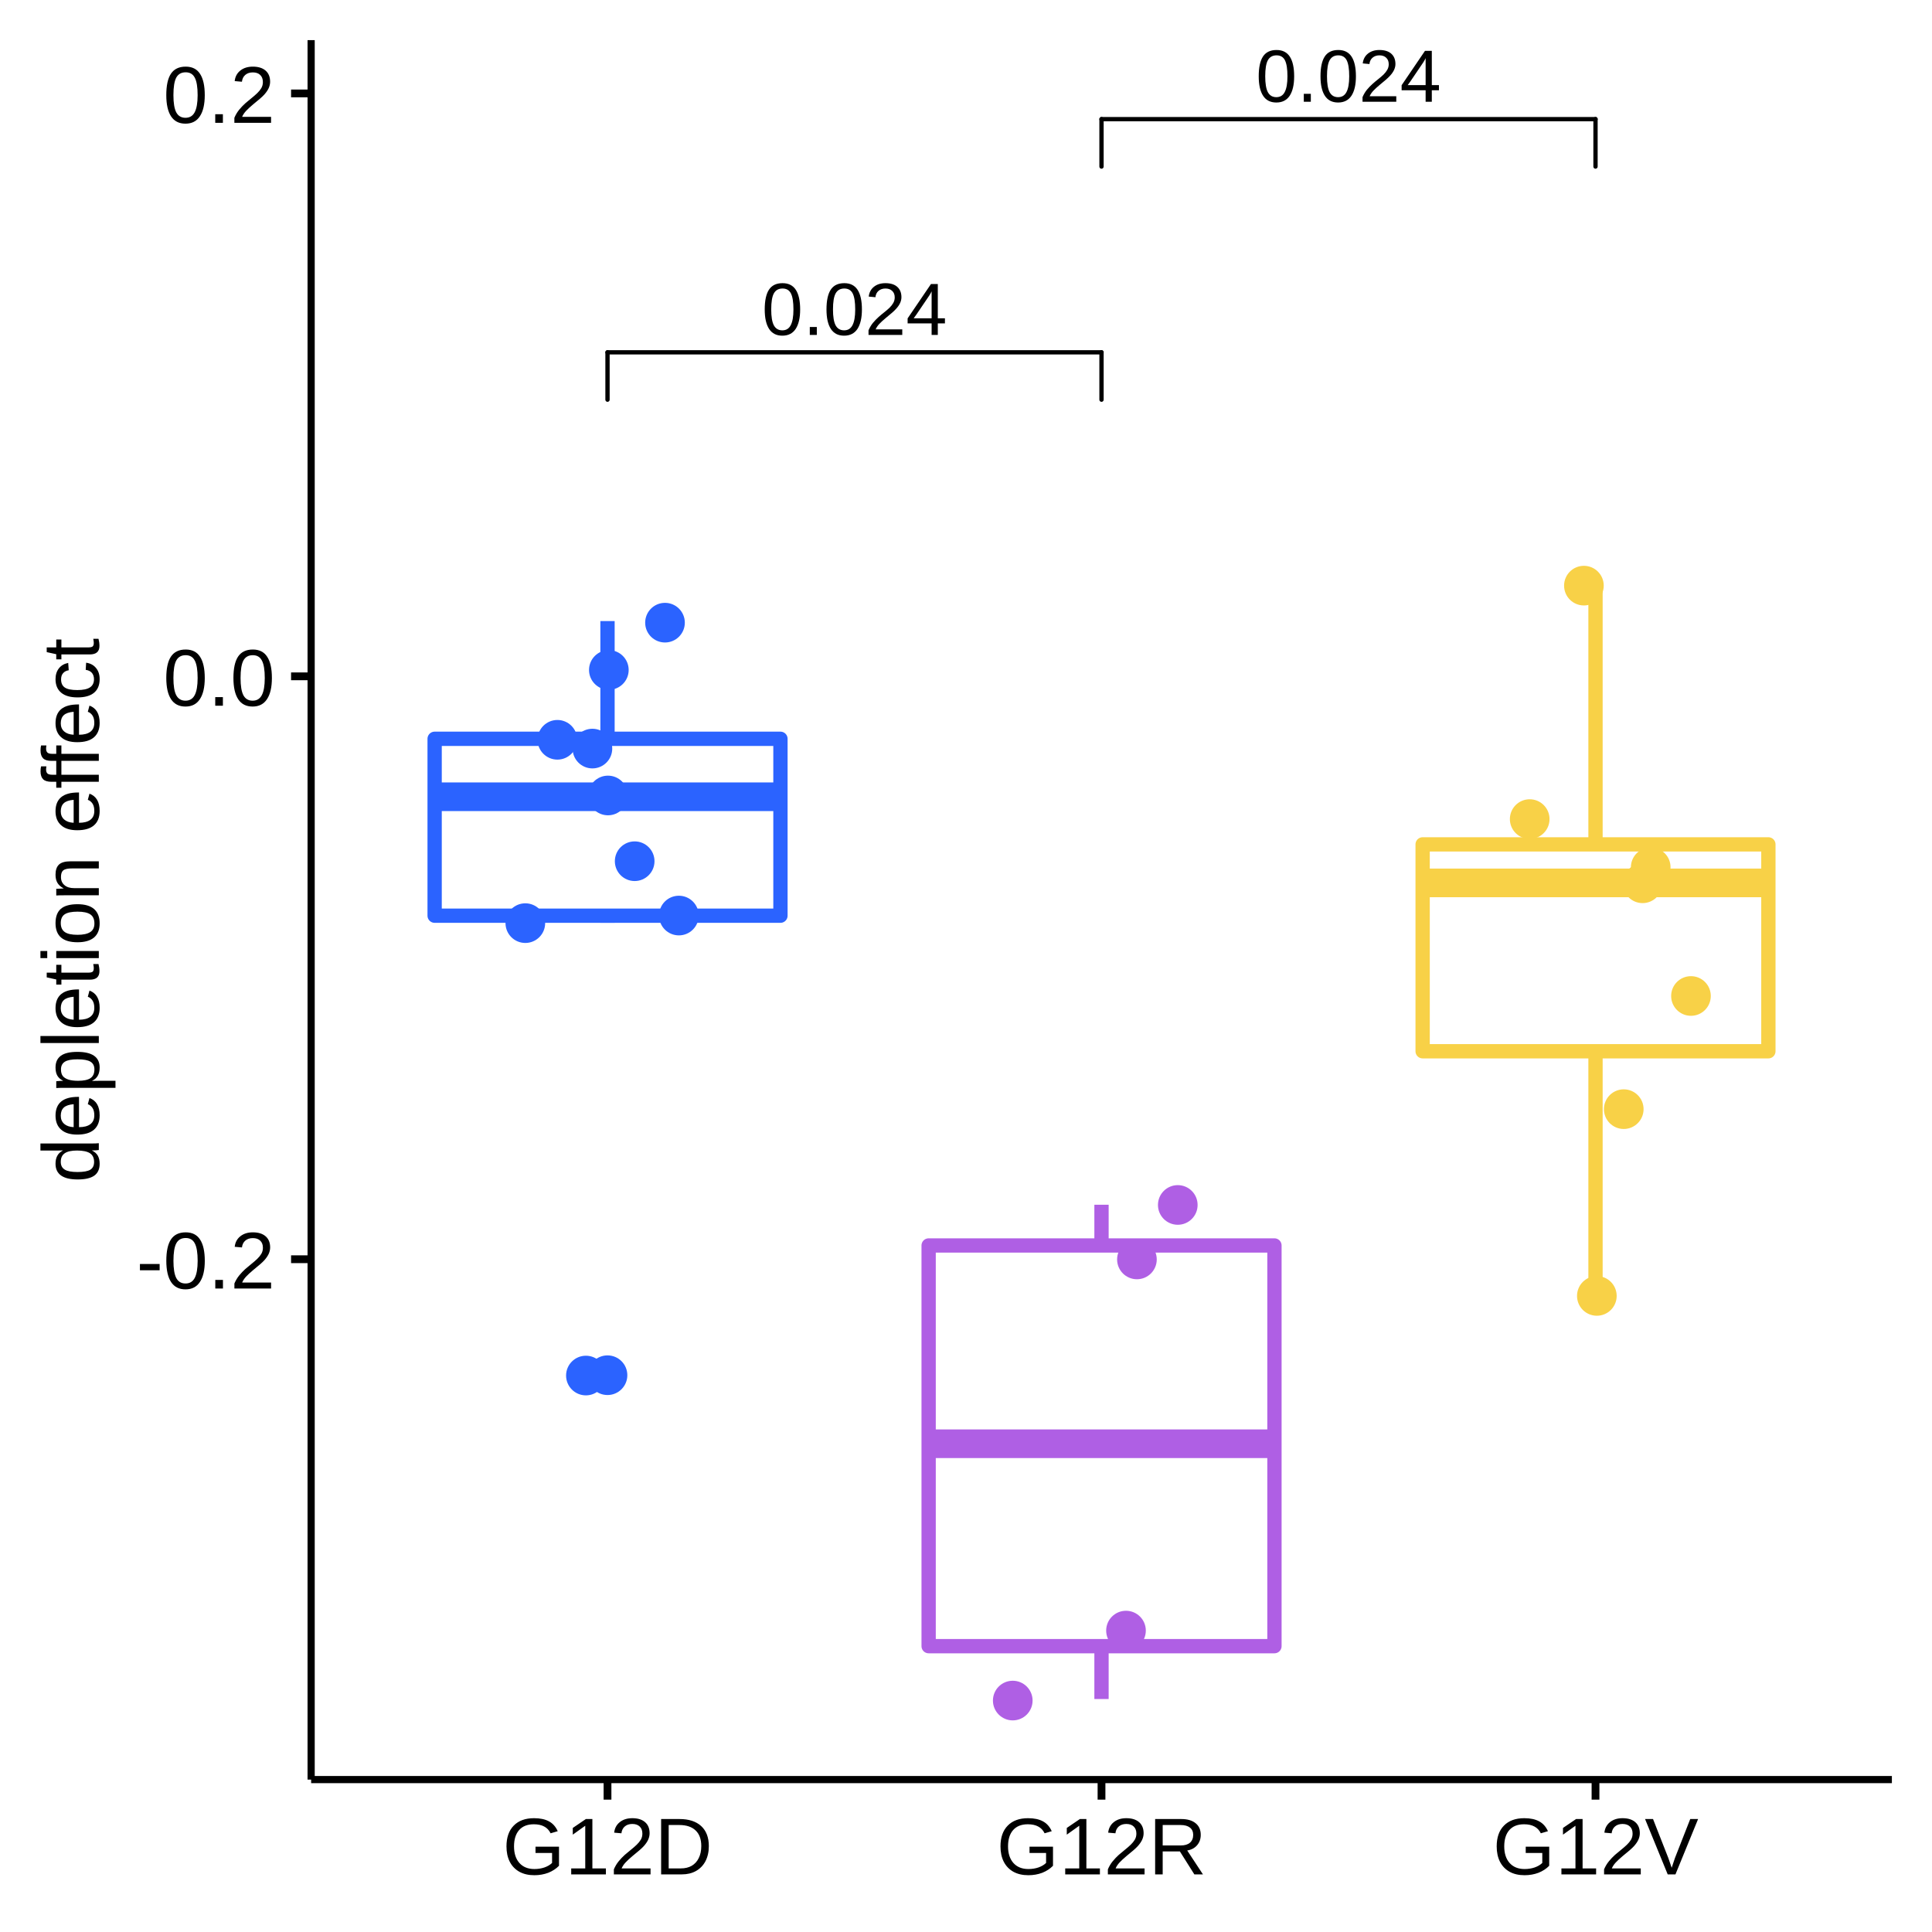
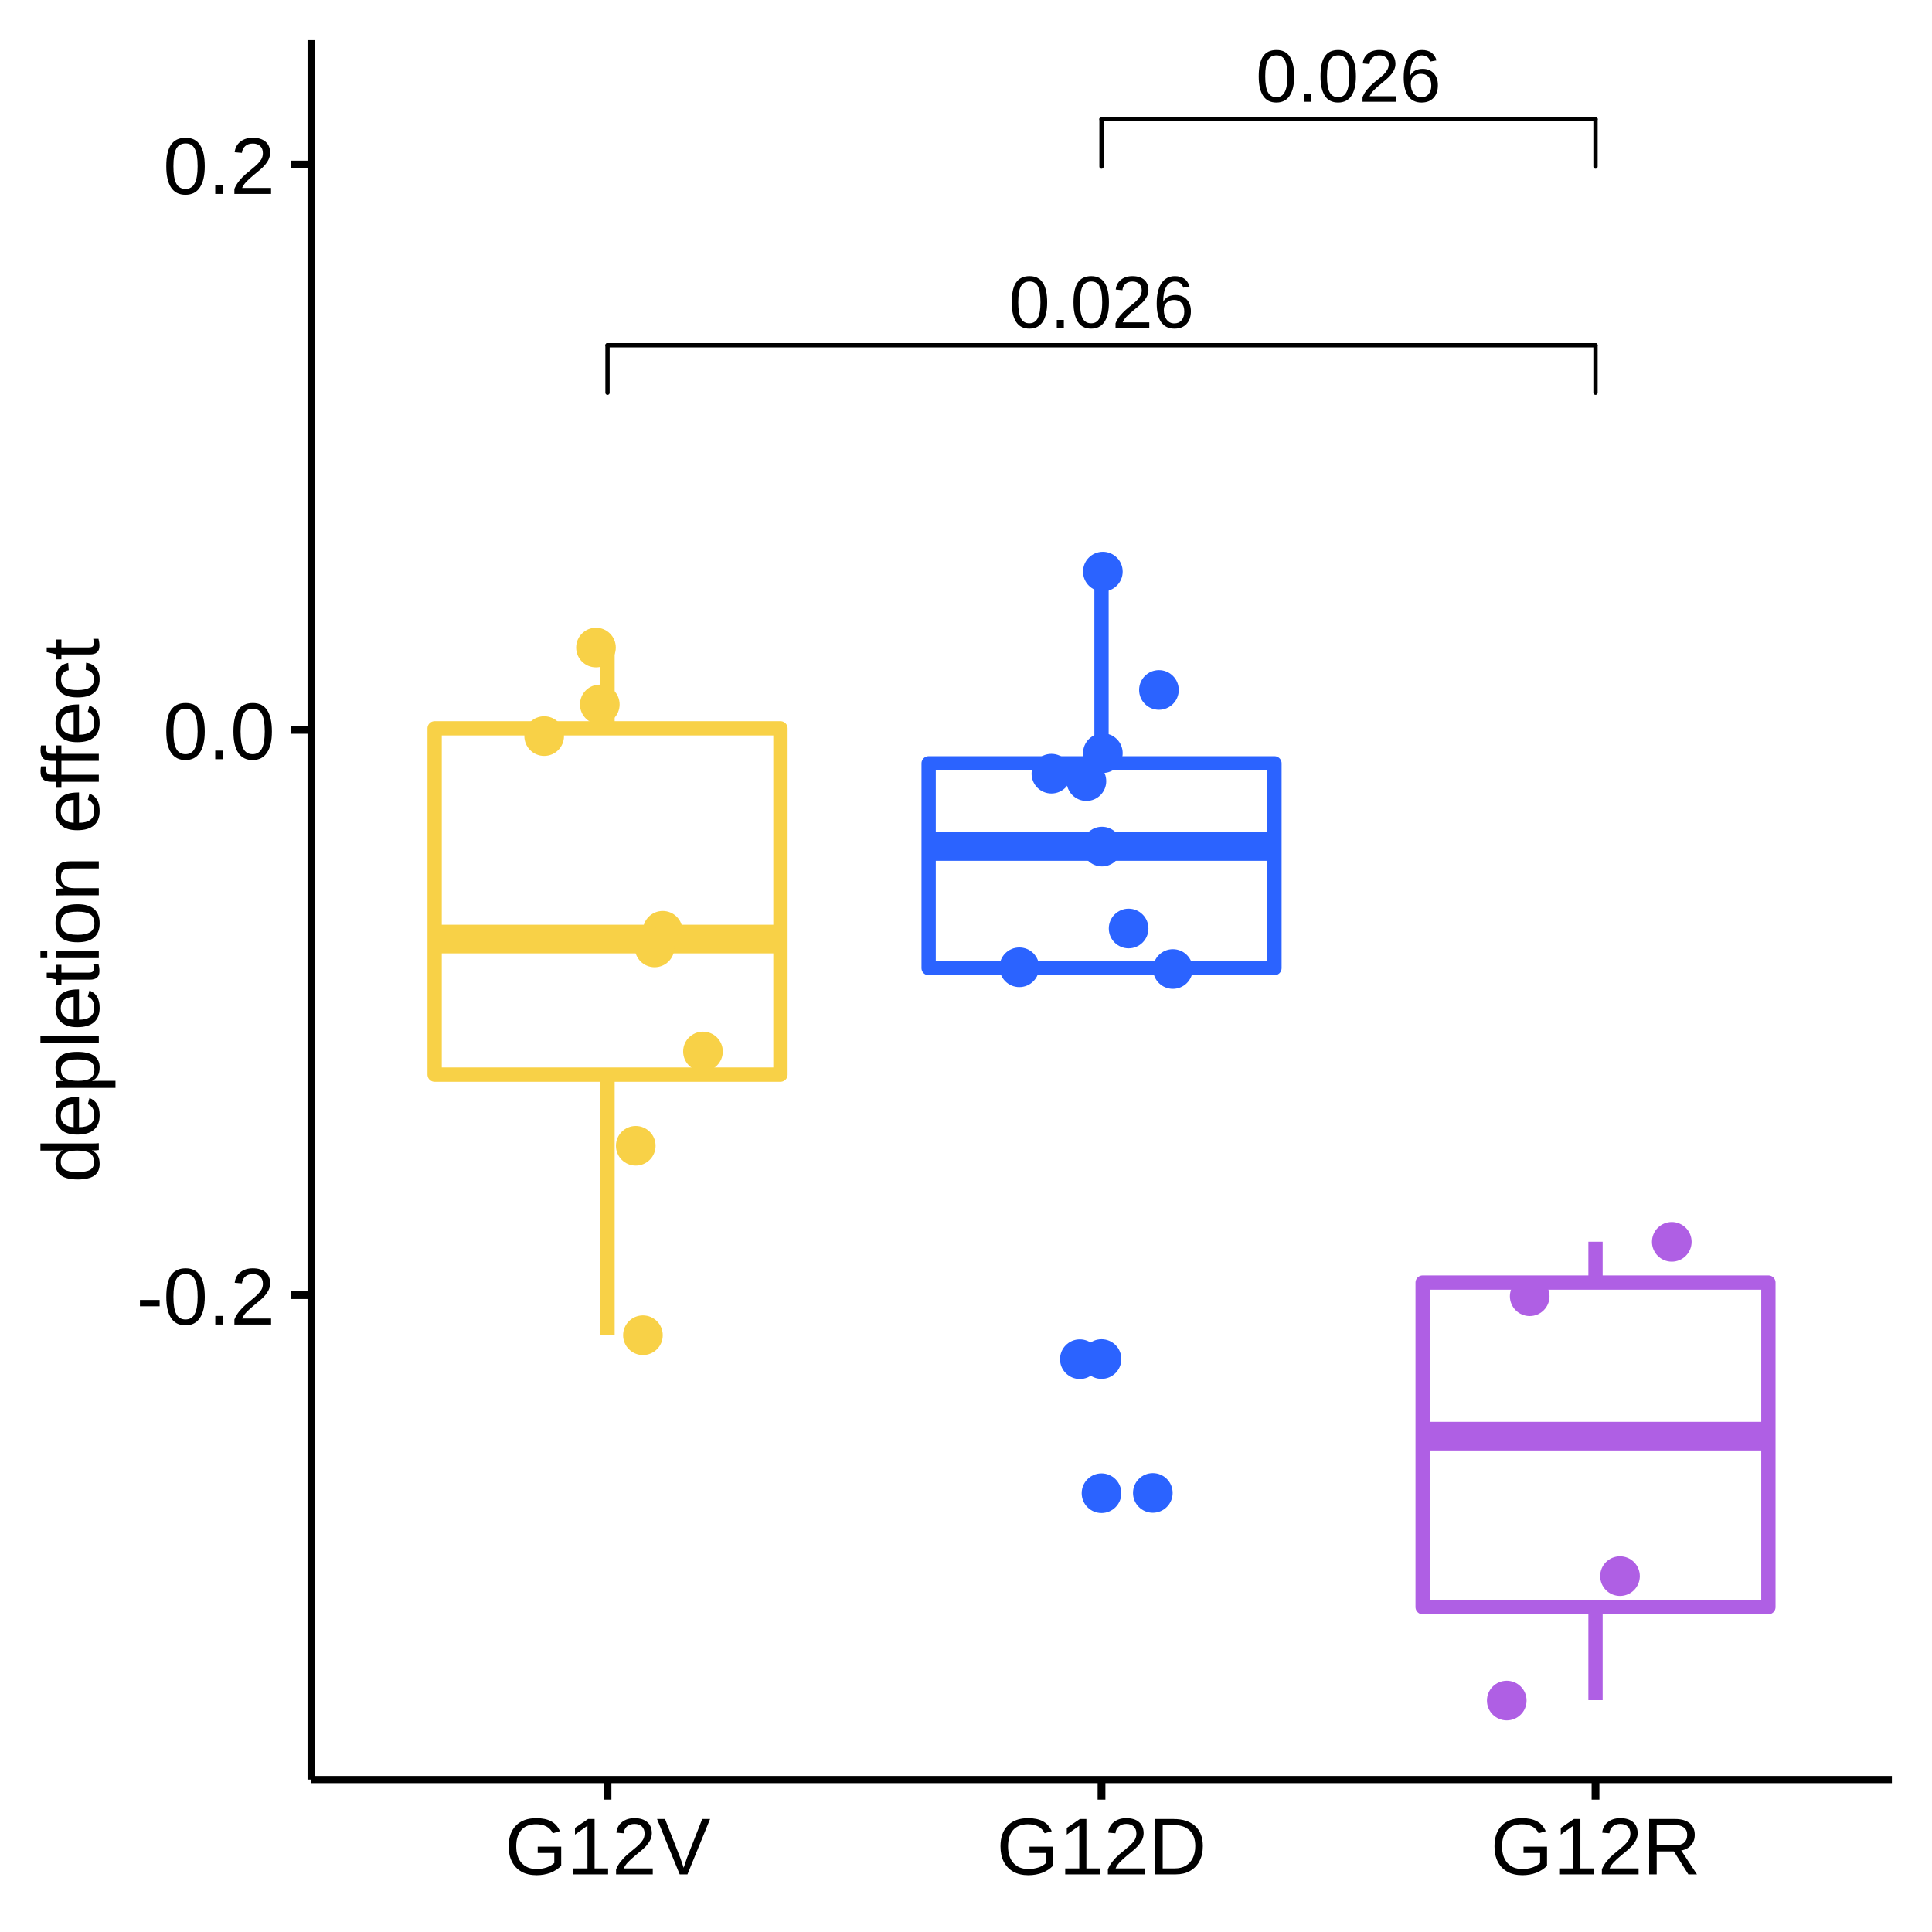
<svg xmlns="http://www.w3.org/2000/svg" viewBox="0 0 288.00 288.00">
  <defs>
    <style type="text/css">
    line, polyline, polygon, path, rect, circle {
      fill: none;
      stroke: #000000;
      stroke-linecap: round;
      stroke-linejoin: round;
      stroke-miterlimit: 10.00;
    }
  </style>
  </defs>
  <rect width="100%" height="100%" style="stroke: none; fill: #FFFFFF;" />
  <rect x="0.00" y="0.00" width="288.00" height="288.00" style="stroke-width: 1.16; stroke: #FFFFFF; fill: #FFFFFF;" />
  <defs>
    <clipPath id="cpNDYuMzh8MjgyLjAyfDI2NS4yOHw1Ljk4">
      <rect x="46.38" y="5.98" width="235.64" height="259.31" />
    </clipPath>
  </defs>
  <rect x="46.38" y="5.98" width="235.64" height="259.31" style="stroke-width: 1.16; stroke: none; fill: #FFFFFF;" clip-path="url(#cpNDYuMzh8MjgyLjAyfDI2NS4yOHw1Ljk4)" />
-   <circle cx="90.56" cy="205.00" r="1.95pt" style="stroke-width: 0.71; stroke: #2B63FF; fill: #2B63FF;" clip-path="url(#cpNDYuMzh8MjgyLjAyfDI2NS4yOHw1Ljk4)" />
-   <line x1="90.56" y1="110.13" x2="90.56" y2="92.58" style="stroke-width: 2.13; stroke: #2B63FF; stroke-linecap: butt;" clip-path="url(#cpNDYuMzh8MjgyLjAyfDI2NS4yOHw1Ljk4)" />
-   <line x1="90.56" y1="136.50" x2="90.56" y2="137.56" style="stroke-width: 2.13; stroke: #2B63FF; stroke-linecap: butt;" clip-path="url(#cpNDYuMzh8MjgyLjAyfDI2NS4yOHw1Ljk4)" />
-   <polygon points="64.79,110.13 64.79,136.50 116.34,136.50 116.34,110.13 64.79,110.13 " style="stroke-width: 2.13; stroke: #2B63FF; fill: #FFFFFF;" clip-path="url(#cpNDYuMzh8MjgyLjAyfDI2NS4yOHw1Ljk4)" />
-   <line x1="64.79" y1="118.77" x2="116.34" y2="118.77" style="stroke-width: 4.27; stroke: #2B63FF; stroke-linecap: butt;" clip-path="url(#cpNDYuMzh8MjgyLjAyfDI2NS4yOHw1Ljk4)" />
-   <line x1="164.20" y1="185.66" x2="164.20" y2="179.59" style="stroke-width: 2.13; stroke: #AF5FE4; stroke-linecap: butt;" clip-path="url(#cpNDYuMzh8MjgyLjAyfDI2NS4yOHw1Ljk4)" />
-   <line x1="164.20" y1="245.39" x2="164.20" y2="253.27" style="stroke-width: 2.13; stroke: #AF5FE4; stroke-linecap: butt;" clip-path="url(#cpNDYuMzh8MjgyLjAyfDI2NS4yOHw1Ljk4)" />
-   <polygon points="138.43,185.66 138.43,245.39 189.98,245.39 189.98,185.66 138.43,185.66 " style="stroke-width: 2.13; stroke: #AF5FE4; fill: #FFFFFF;" clip-path="url(#cpNDYuMzh8MjgyLjAyfDI2NS4yOHw1Ljk4)" />
-   <line x1="138.43" y1="215.22" x2="189.98" y2="215.22" style="stroke-width: 4.27; stroke: #AF5FE4; stroke-linecap: butt;" clip-path="url(#cpNDYuMzh8MjgyLjAyfDI2NS4yOHw1Ljk4)" />
-   <line x1="237.84" y1="125.87" x2="237.84" y2="87.27" style="stroke-width: 2.13; stroke: #F8D147; stroke-linecap: butt;" clip-path="url(#cpNDYuMzh8MjgyLjAyfDI2NS4yOHw1Ljk4)" />
-   <line x1="237.84" y1="156.71" x2="237.84" y2="193.52" style="stroke-width: 2.13; stroke: #F8D147; stroke-linecap: butt;" clip-path="url(#cpNDYuMzh8MjgyLjAyfDI2NS4yOHw1Ljk4)" />
-   <polygon points="212.07,125.87 212.07,156.71 263.61,156.71 263.61,125.87 212.07,125.87 " style="stroke-width: 2.13; stroke: #F8D147; fill: #FFFFFF;" clip-path="url(#cpNDYuMzh8MjgyLjAyfDI2NS4yOHw1Ljk4)" />
-   <line x1="212.07" y1="131.61" x2="263.61" y2="131.61" style="stroke-width: 4.27; stroke: #F8D147; stroke-linecap: butt;" clip-path="url(#cpNDYuMzh8MjgyLjAyfDI2NS4yOHw1Ljk4)" />
-   <circle cx="236.11" cy="87.30" r="1.95pt" style="stroke-width: 0.71; stroke: #F8D147; fill: #F8D147;" clip-path="url(#cpNDYuMzh8MjgyLjAyfDI2NS4yOHw1Ljk4)" />
-   <circle cx="90.63" cy="118.58" r="1.95pt" style="stroke-width: 0.71; stroke: #2B63FF; fill: #2B63FF;" clip-path="url(#cpNDYuMzh8MjgyLjAyfDI2NS4yOHw1Ljk4)" />
-   <circle cx="99.13" cy="92.82" r="1.95pt" style="stroke-width: 0.71; stroke: #2B63FF; fill: #2B63FF;" clip-path="url(#cpNDYuMzh8MjgyLjAyfDI2NS4yOHw1Ljk4)" />
-   <circle cx="228.03" cy="122.10" r="1.95pt" style="stroke-width: 0.71; stroke: #F8D147; fill: #F8D147;" clip-path="url(#cpNDYuMzh8MjgyLjAyfDI2NS4yOHw1Ljk4)" />
-   <circle cx="169.48" cy="187.74" r="1.95pt" style="stroke-width: 0.71; stroke: #AF5FE4; fill: #AF5FE4;" clip-path="url(#cpNDYuMzh8MjgyLjAyfDI2NS4yOHw1Ljk4)" />
-   <circle cx="238.04" cy="193.18" r="1.95pt" style="stroke-width: 0.71; stroke: #F8D147; fill: #F8D147;" clip-path="url(#cpNDYuMzh8MjgyLjAyfDI2NS4yOHw1Ljk4)" />
-   <circle cx="87.34" cy="205.05" r="1.95pt" style="stroke-width: 0.71; stroke: #2B63FF; fill: #2B63FF;" clip-path="url(#cpNDYuMzh8MjgyLjAyfDI2NS4yOHw1Ljk4)" />
-   <circle cx="94.61" cy="128.38" r="1.95pt" style="stroke-width: 0.71; stroke: #2B63FF; fill: #2B63FF;" clip-path="url(#cpNDYuMzh8MjgyLjAyfDI2NS4yOHw1Ljk4)" />
-   <circle cx="242.05" cy="165.34" r="1.95pt" style="stroke-width: 0.71; stroke: #F8D147; fill: #F8D147;" clip-path="url(#cpNDYuMzh8MjgyLjAyfDI2NS4yOHw1Ljk4)" />
-   <circle cx="78.31" cy="137.61" r="1.95pt" style="stroke-width: 0.71; stroke: #2B63FF; fill: #2B63FF;" clip-path="url(#cpNDYuMzh8MjgyLjAyfDI2NS4yOHw1Ljk4)" />
-   <circle cx="246.07" cy="129.28" r="1.95pt" style="stroke-width: 0.71; stroke: #F8D147; fill: #F8D147;" clip-path="url(#cpNDYuMzh8MjgyLjAyfDI2NS4yOHw1Ljk4)" />
-   <circle cx="150.97" cy="253.50" r="1.95pt" style="stroke-width: 0.71; stroke: #AF5FE4; fill: #AF5FE4;" clip-path="url(#cpNDYuMzh8MjgyLjAyfDI2NS4yOHw1Ljk4)" />
-   <circle cx="101.20" cy="136.48" r="1.95pt" style="stroke-width: 0.71; stroke: #2B63FF; fill: #2B63FF;" clip-path="url(#cpNDYuMzh8MjgyLjAyfDI2NS4yOHw1Ljk4)" />
-   <circle cx="167.85" cy="243.07" r="1.95pt" style="stroke-width: 0.71; stroke: #AF5FE4; fill: #AF5FE4;" clip-path="url(#cpNDYuMzh8MjgyLjAyfDI2NS4yOHw1Ljk4)" />
-   <circle cx="252.07" cy="148.47" r="1.95pt" style="stroke-width: 0.71; stroke: #F8D147; fill: #F8D147;" clip-path="url(#cpNDYuMzh8MjgyLjAyfDI2NS4yOHw1Ljk4)" />
-   <circle cx="83.09" cy="110.28" r="1.95pt" style="stroke-width: 0.71; stroke: #2B63FF; fill: #2B63FF;" clip-path="url(#cpNDYuMzh8MjgyLjAyfDI2NS4yOHw1Ljk4)" />
-   <circle cx="175.57" cy="179.62" r="1.95pt" style="stroke-width: 0.71; stroke: #AF5FE4; fill: #AF5FE4;" clip-path="url(#cpNDYuMzh8MjgyLjAyfDI2NS4yOHw1Ljk4)" />
-   <circle cx="90.76" cy="99.87" r="1.95pt" style="stroke-width: 0.71; stroke: #2B63FF; fill: #2B63FF;" clip-path="url(#cpNDYuMzh8MjgyLjAyfDI2NS4yOHw1Ljk4)" />
-   <circle cx="88.31" cy="111.59" r="1.95pt" style="stroke-width: 0.71; stroke: #2B63FF; fill: #2B63FF;" clip-path="url(#cpNDYuMzh8MjgyLjAyfDI2NS4yOHw1Ljk4)" />
-   <circle cx="244.86" cy="131.67" r="1.95pt" style="stroke-width: 0.71; stroke: #F8D147; fill: #F8D147;" clip-path="url(#cpNDYuMzh8MjgyLjAyfDI2NS4yOHw1Ljk4)" />
+   <line x1="90.56" y1="108.57" x2="90.56" y2="96.62" style="stroke-width: 2.13; stroke: #F8D147; stroke-linecap: butt;" clip-path="url(#cpNDYuMzh8MjgyLjAyfDI2NS4yOHw1Ljk4)" />
+   <line x1="90.56" y1="160.19" x2="90.56" y2="199.03" style="stroke-width: 2.13; stroke: #F8D147; stroke-linecap: butt;" clip-path="url(#cpNDYuMzh8MjgyLjAyfDI2NS4yOHw1Ljk4)" />
+   <polygon points="64.79,108.57 64.79,160.19 116.34,160.19 116.34,108.57 64.79,108.57 " style="stroke-width: 2.13; stroke: #F8D147; fill: #FFFFFF;" clip-path="url(#cpNDYuMzh8MjgyLjAyfDI2NS4yOHw1Ljk4)" />
+   <line x1="64.79" y1="139.98" x2="116.34" y2="139.98" style="stroke-width: 4.27; stroke: #F8D147; stroke-linecap: butt;" clip-path="url(#cpNDYuMzh8MjgyLjAyfDI2NS4yOHw1Ljk4)" />
+   <circle cx="164.20" cy="202.59" r="1.95pt" style="stroke-width: 0.71; stroke: #2B63FF; fill: #2B63FF;" clip-path="url(#cpNDYuMzh8MjgyLjAyfDI2NS4yOHw1Ljk4)" />
+   <circle cx="164.20" cy="222.59" r="1.95pt" style="stroke-width: 0.71; stroke: #2B63FF; fill: #2B63FF;" clip-path="url(#cpNDYuMzh8MjgyLjAyfDI2NS4yOHw1Ljk4)" />
+   <line x1="164.20" y1="113.79" x2="164.20" y2="85.18" style="stroke-width: 2.13; stroke: #2B63FF; stroke-linecap: butt;" clip-path="url(#cpNDYuMzh8MjgyLjAyfDI2NS4yOHw1Ljk4)" />
+   <line x1="164.20" y1="144.31" x2="164.20" y2="144.42" style="stroke-width: 2.13; stroke: #2B63FF; stroke-linecap: butt;" clip-path="url(#cpNDYuMzh8MjgyLjAyfDI2NS4yOHw1Ljk4)" />
+   <polygon points="138.43,113.79 138.43,144.31 189.98,144.31 189.98,113.79 138.43,113.79 " style="stroke-width: 2.13; stroke: #2B63FF; fill: #FFFFFF;" clip-path="url(#cpNDYuMzh8MjgyLjAyfDI2NS4yOHw1Ljk4)" />
+   <line x1="138.43" y1="126.18" x2="189.98" y2="126.18" style="stroke-width: 4.27; stroke: #2B63FF; stroke-linecap: butt;" clip-path="url(#cpNDYuMzh8MjgyLjAyfDI2NS4yOHw1Ljk4)" />
+   <line x1="237.84" y1="191.19" x2="237.84" y2="185.10" style="stroke-width: 2.13; stroke: #AF5FE4; stroke-linecap: butt;" clip-path="url(#cpNDYuMzh8MjgyLjAyfDI2NS4yOHw1Ljk4)" />
+   <line x1="237.84" y1="239.57" x2="237.84" y2="253.44" style="stroke-width: 2.13; stroke: #AF5FE4; stroke-linecap: butt;" clip-path="url(#cpNDYuMzh8MjgyLjAyfDI2NS4yOHw1Ljk4)" />
+   <polygon points="212.07,191.19 212.07,239.57 263.61,239.57 263.61,191.19 212.07,191.19 " style="stroke-width: 2.13; stroke: #AF5FE4; fill: #FFFFFF;" clip-path="url(#cpNDYuMzh8MjgyLjAyfDI2NS4yOHw1Ljk4)" />
+   <line x1="212.07" y1="214.08" x2="263.61" y2="214.08" style="stroke-width: 4.27; stroke: #AF5FE4; stroke-linecap: butt;" clip-path="url(#cpNDYuMzh8MjgyLjAyfDI2NS4yOHw1Ljk4)" />
+   <circle cx="88.84" cy="96.53" r="1.95pt" style="stroke-width: 0.71; stroke: #F8D147; fill: #F8D147;" clip-path="url(#cpNDYuMzh8MjgyLjAyfDI2NS4yOHw1Ljk4)" />
+   <circle cx="164.27" cy="126.20" r="1.95pt" style="stroke-width: 0.71; stroke: #2B63FF; fill: #2B63FF;" clip-path="url(#cpNDYuMzh8MjgyLjAyfDI2NS4yOHw1Ljk4)" />
+   <circle cx="172.76" cy="102.85" r="1.95pt" style="stroke-width: 0.71; stroke: #2B63FF; fill: #2B63FF;" clip-path="url(#cpNDYuMzh8MjgyLjAyfDI2NS4yOHw1Ljk4)" />
+   <circle cx="228.03" cy="193.23" r="1.95pt" style="stroke-width: 0.71; stroke: #AF5FE4; fill: #AF5FE4;" clip-path="url(#cpNDYuMzh8MjgyLjAyfDI2NS4yOHw1Ljk4)" />
+   <circle cx="95.84" cy="199.04" r="1.95pt" style="stroke-width: 0.71; stroke: #F8D147; fill: #F8D147;" clip-path="url(#cpNDYuMzh8MjgyLjAyfDI2NS4yOHw1Ljk4)" />
+   <circle cx="164.40" cy="85.21" r="1.95pt" style="stroke-width: 0.71; stroke: #2B63FF; fill: #2B63FF;" clip-path="url(#cpNDYuMzh8MjgyLjAyfDI2NS4yOHw1Ljk4)" />
+   <circle cx="160.97" cy="202.61" r="1.95pt" style="stroke-width: 0.71; stroke: #2B63FF; fill: #2B63FF;" clip-path="url(#cpNDYuMzh8MjgyLjAyfDI2NS4yOHw1Ljk4)" />
+   <circle cx="168.24" cy="138.41" r="1.95pt" style="stroke-width: 0.71; stroke: #2B63FF; fill: #2B63FF;" clip-path="url(#cpNDYuMzh8MjgyLjAyfDI2NS4yOHw1Ljk4)" />
+   <circle cx="94.77" cy="170.80" r="1.95pt" style="stroke-width: 0.71; stroke: #F8D147; fill: #F8D147;" clip-path="url(#cpNDYuMzh8MjgyLjAyfDI2NS4yOHw1Ljk4)" />
+   <circle cx="151.95" cy="144.19" r="1.95pt" style="stroke-width: 0.71; stroke: #2B63FF; fill: #2B63FF;" clip-path="url(#cpNDYuMzh8MjgyLjAyfDI2NS4yOHw1Ljk4)" />
+   <circle cx="98.79" cy="138.75" r="1.95pt" style="stroke-width: 0.71; stroke: #F8D147; fill: #F8D147;" clip-path="url(#cpNDYuMzh8MjgyLjAyfDI2NS4yOHw1Ljk4)" />
+   <circle cx="224.61" cy="253.50" r="1.95pt" style="stroke-width: 0.71; stroke: #AF5FE4; fill: #AF5FE4;" clip-path="url(#cpNDYuMzh8MjgyLjAyfDI2NS4yOHw1Ljk4)" />
+   <circle cx="174.84" cy="144.45" r="1.95pt" style="stroke-width: 0.71; stroke: #2B63FF; fill: #2B63FF;" clip-path="url(#cpNDYuMzh8MjgyLjAyfDI2NS4yOHw1Ljk4)" />
+   <circle cx="241.49" cy="234.95" r="1.95pt" style="stroke-width: 0.71; stroke: #AF5FE4; fill: #AF5FE4;" clip-path="url(#cpNDYuMzh8MjgyLjAyfDI2NS4yOHw1Ljk4)" />
+   <circle cx="104.79" cy="156.74" r="1.95pt" style="stroke-width: 0.71; stroke: #F8D147; fill: #F8D147;" clip-path="url(#cpNDYuMzh8MjgyLjAyfDI2NS4yOHw1Ljk4)" />
+   <circle cx="156.73" cy="115.33" r="1.95pt" style="stroke-width: 0.71; stroke: #2B63FF; fill: #2B63FF;" clip-path="url(#cpNDYuMzh8MjgyLjAyfDI2NS4yOHw1Ljk4)" />
+   <circle cx="249.21" cy="185.12" r="1.95pt" style="stroke-width: 0.71; stroke: #AF5FE4; fill: #AF5FE4;" clip-path="url(#cpNDYuMzh8MjgyLjAyfDI2NS4yOHw1Ljk4)" />
+   <circle cx="164.40" cy="112.27" r="1.95pt" style="stroke-width: 0.71; stroke: #2B63FF; fill: #2B63FF;" clip-path="url(#cpNDYuMzh8MjgyLjAyfDI2NS4yOHw1Ljk4)" />
+   <circle cx="161.95" cy="116.44" r="1.95pt" style="stroke-width: 0.71; stroke: #2B63FF; fill: #2B63FF;" clip-path="url(#cpNDYuMzh8MjgyLjAyfDI2NS4yOHw1Ljk4)" />
+   <circle cx="97.58" cy="141.23" r="1.95pt" style="stroke-width: 0.71; stroke: #F8D147; fill: #F8D147;" clip-path="url(#cpNDYuMzh8MjgyLjAyfDI2NS4yOHw1Ljk4)" />
+   <circle cx="89.41" cy="105.01" r="1.95pt" style="stroke-width: 0.71; stroke: #F8D147; fill: #F8D147;" clip-path="url(#cpNDYuMzh8MjgyLjAyfDI2NS4yOHw1Ljk4)" />
+   <circle cx="171.85" cy="222.55" r="1.95pt" style="stroke-width: 0.71; stroke: #2B63FF; fill: #2B63FF;" clip-path="url(#cpNDYuMzh8MjgyLjAyfDI2NS4yOHw1Ljk4)" />
+   <circle cx="81.12" cy="109.73" r="1.95pt" style="stroke-width: 0.71; stroke: #F8D147; fill: #F8D147;" clip-path="url(#cpNDYuMzh8MjgyLjAyfDI2NS4yOHw1Ljk4)" />
  <g clip-path="url(#cpNDYuMzh8MjgyLjAyfDI2NS4yOHw1Ljk4)">
-     <text x="113.56" y="49.93" style="font-size: 11.04px; font-family: Arial;" textLength="27.64px" lengthAdjust="spacingAndGlyphs">0.024</text>
+     <text x="150.38" y="48.88" style="font-size: 11.04px; font-family: Arial;" textLength="27.64px" lengthAdjust="spacingAndGlyphs">0.026</text>
  </g>
-   <line x1="90.56" y1="59.58" x2="90.56" y2="52.52" style="stroke-width: 0.64;" clip-path="url(#cpNDYuMzh8MjgyLjAyfDI2NS4yOHw1Ljk4)" />
-   <line x1="90.56" y1="52.52" x2="164.20" y2="52.52" style="stroke-width: 0.64;" clip-path="url(#cpNDYuMzh8MjgyLjAyfDI2NS4yOHw1Ljk4)" />
-   <line x1="164.20" y1="52.52" x2="164.20" y2="59.58" style="stroke-width: 0.64;" clip-path="url(#cpNDYuMzh8MjgyLjAyfDI2NS4yOHw1Ljk4)" />
+   <line x1="90.56" y1="58.54" x2="90.56" y2="51.47" style="stroke-width: 0.64;" clip-path="url(#cpNDYuMzh8MjgyLjAyfDI2NS4yOHw1Ljk4)" />
+   <line x1="90.56" y1="51.47" x2="237.84" y2="51.47" style="stroke-width: 0.64;" clip-path="url(#cpNDYuMzh8MjgyLjAyfDI2NS4yOHw1Ljk4)" />
+   <line x1="237.84" y1="51.47" x2="237.84" y2="58.54" style="stroke-width: 0.64;" clip-path="url(#cpNDYuMzh8MjgyLjAyfDI2NS4yOHw1Ljk4)" />
  <g clip-path="url(#cpNDYuMzh8MjgyLjAyfDI2NS4yOHw1Ljk4)">
-     <text x="187.20" y="15.17" style="font-size: 11.04px; font-family: Arial;" textLength="27.64px" lengthAdjust="spacingAndGlyphs">0.024</text>
+     <text x="187.20" y="15.17" style="font-size: 11.04px; font-family: Arial;" textLength="27.64px" lengthAdjust="spacingAndGlyphs">0.026</text>
  </g>
  <line x1="164.20" y1="24.83" x2="164.20" y2="17.76" style="stroke-width: 0.64;" clip-path="url(#cpNDYuMzh8MjgyLjAyfDI2NS4yOHw1Ljk4)" />
  <line x1="164.20" y1="17.76" x2="237.84" y2="17.76" style="stroke-width: 0.64;" clip-path="url(#cpNDYuMzh8MjgyLjAyfDI2NS4yOHw1Ljk4)" />
  <line x1="237.84" y1="17.76" x2="237.84" y2="24.83" style="stroke-width: 0.64;" clip-path="url(#cpNDYuMzh8MjgyLjAyfDI2NS4yOHw1Ljk4)" />
  <defs>
    <clipPath id="cpMC4wMHwyODguMDB8Mjg4LjAwfDAuMDA=">
      <rect x="0.00" y="0.00" width="288.00" height="288.00" />
    </clipPath>
  </defs>
  <polyline points="46.38,265.28 46.38,5.98 " style="stroke-width: 1.07; stroke-linecap: butt;" clip-path="url(#cpMC4wMHwyODguMDB8Mjg4LjAwfDAuMDA=)" />
  <g clip-path="url(#cpMC4wMHwyODguMDB8Mjg4LjAwfDAuMDA=)">
-     <text x="20.33" y="192.08" style="font-size: 12.00px; font-family: Arial;" textLength="20.68px" lengthAdjust="spacingAndGlyphs">-0.2</text>
+     <text x="20.33" y="197.44" style="font-size: 12.00px; font-family: Arial;" textLength="20.68px" lengthAdjust="spacingAndGlyphs">-0.2</text>
  </g>
  <g clip-path="url(#cpMC4wMHwyODguMDB8Mjg4LjAwfDAuMDA=)">
-     <text x="24.32" y="105.20" style="font-size: 12.00px; font-family: Arial;" textLength="16.68px" lengthAdjust="spacingAndGlyphs">0.0</text>
+     <text x="24.32" y="113.17" style="font-size: 12.00px; font-family: Arial;" textLength="16.68px" lengthAdjust="spacingAndGlyphs">0.0</text>
  </g>
  <g clip-path="url(#cpMC4wMHwyODguMDB8Mjg4LjAwfDAuMDA=)">
-     <text x="24.32" y="18.31" style="font-size: 12.00px; font-family: Arial;" textLength="16.68px" lengthAdjust="spacingAndGlyphs">0.2</text>
+     <text x="24.32" y="28.91" style="font-size: 12.00px; font-family: Arial;" textLength="16.68px" lengthAdjust="spacingAndGlyphs">0.2</text>
  </g>
-   <polyline points="43.39,187.71 46.38,187.71 " style="stroke-width: 1.16; stroke-linecap: butt;" clip-path="url(#cpMC4wMHwyODguMDB8Mjg4LjAwfDAuMDA=)" />
-   <polyline points="43.39,100.82 46.38,100.82 " style="stroke-width: 1.16; stroke-linecap: butt;" clip-path="url(#cpMC4wMHwyODguMDB8Mjg4LjAwfDAuMDA=)" />
-   <polyline points="43.39,13.93 46.38,13.93 " style="stroke-width: 1.16; stroke-linecap: butt;" clip-path="url(#cpMC4wMHwyODguMDB8Mjg4LjAwfDAuMDA=)" />
+   <polyline points="43.39,193.06 46.38,193.06 " style="stroke-width: 1.16; stroke-linecap: butt;" clip-path="url(#cpMC4wMHwyODguMDB8Mjg4LjAwfDAuMDA=)" />
+   <polyline points="43.39,108.80 46.38,108.80 " style="stroke-width: 1.16; stroke-linecap: butt;" clip-path="url(#cpMC4wMHwyODguMDB8Mjg4LjAwfDAuMDA=)" />
+   <polyline points="43.39,24.53 46.38,24.53 " style="stroke-width: 1.16; stroke-linecap: butt;" clip-path="url(#cpMC4wMHwyODguMDB8Mjg4LjAwfDAuMDA=)" />
  <polyline points="46.38,265.28 282.02,265.28 " style="stroke-width: 1.07; stroke-linecap: butt;" clip-path="url(#cpMC4wMHwyODguMDB8Mjg4LjAwfDAuMDA=)" />
  <polyline points="90.56,268.27 90.56,265.28 " style="stroke-width: 1.16; stroke-linecap: butt;" clip-path="url(#cpMC4wMHwyODguMDB8Mjg4LjAwfDAuMDA=)" />
  <polyline points="164.20,268.27 164.20,265.28 " style="stroke-width: 1.16; stroke-linecap: butt;" clip-path="url(#cpMC4wMHwyODguMDB8Mjg4LjAwfDAuMDA=)" />
  <polyline points="237.84,268.27 237.84,265.28 " style="stroke-width: 1.16; stroke-linecap: butt;" clip-path="url(#cpMC4wMHwyODguMDB8Mjg4LjAwfDAuMDA=)" />
  <g clip-path="url(#cpMC4wMHwyODguMDB8Mjg4LjAwfDAuMDA=)">
-     <text x="74.89" y="279.41" style="font-size: 12.00px; font-family: Arial;" textLength="31.34px" lengthAdjust="spacingAndGlyphs">G12D</text>
+     <text x="75.22" y="279.41" style="font-size: 12.00px; font-family: Arial;" textLength="30.68px" lengthAdjust="spacingAndGlyphs">G12V</text>
  </g>
  <g clip-path="url(#cpMC4wMHwyODguMDB8Mjg4LjAwfDAuMDA=)">
-     <text x="148.53" y="279.41" style="font-size: 12.00px; font-family: Arial;" textLength="31.34px" lengthAdjust="spacingAndGlyphs">G12R</text>
+     <text x="148.53" y="279.41" style="font-size: 12.00px; font-family: Arial;" textLength="31.34px" lengthAdjust="spacingAndGlyphs">G12D</text>
  </g>
  <g clip-path="url(#cpMC4wMHwyODguMDB8Mjg4LjAwfDAuMDA=)">
-     <text x="222.50" y="279.41" style="font-size: 12.00px; font-family: Arial;" textLength="30.68px" lengthAdjust="spacingAndGlyphs">G12V</text>
+     <text x="222.17" y="279.41" style="font-size: 12.00px; font-family: Arial;" textLength="31.34px" lengthAdjust="spacingAndGlyphs">G12R</text>
  </g>
  <g clip-path="url(#cpMC4wMHwyODguMDB8Mjg4LjAwfDAuMDA=)">
    <text transform="translate(14.73,176.32) rotate(-90)" style="font-size: 12.00px; font-family: Arial;" textLength="81.38px" lengthAdjust="spacingAndGlyphs">depletion effect</text>
  </g>
</svg>
